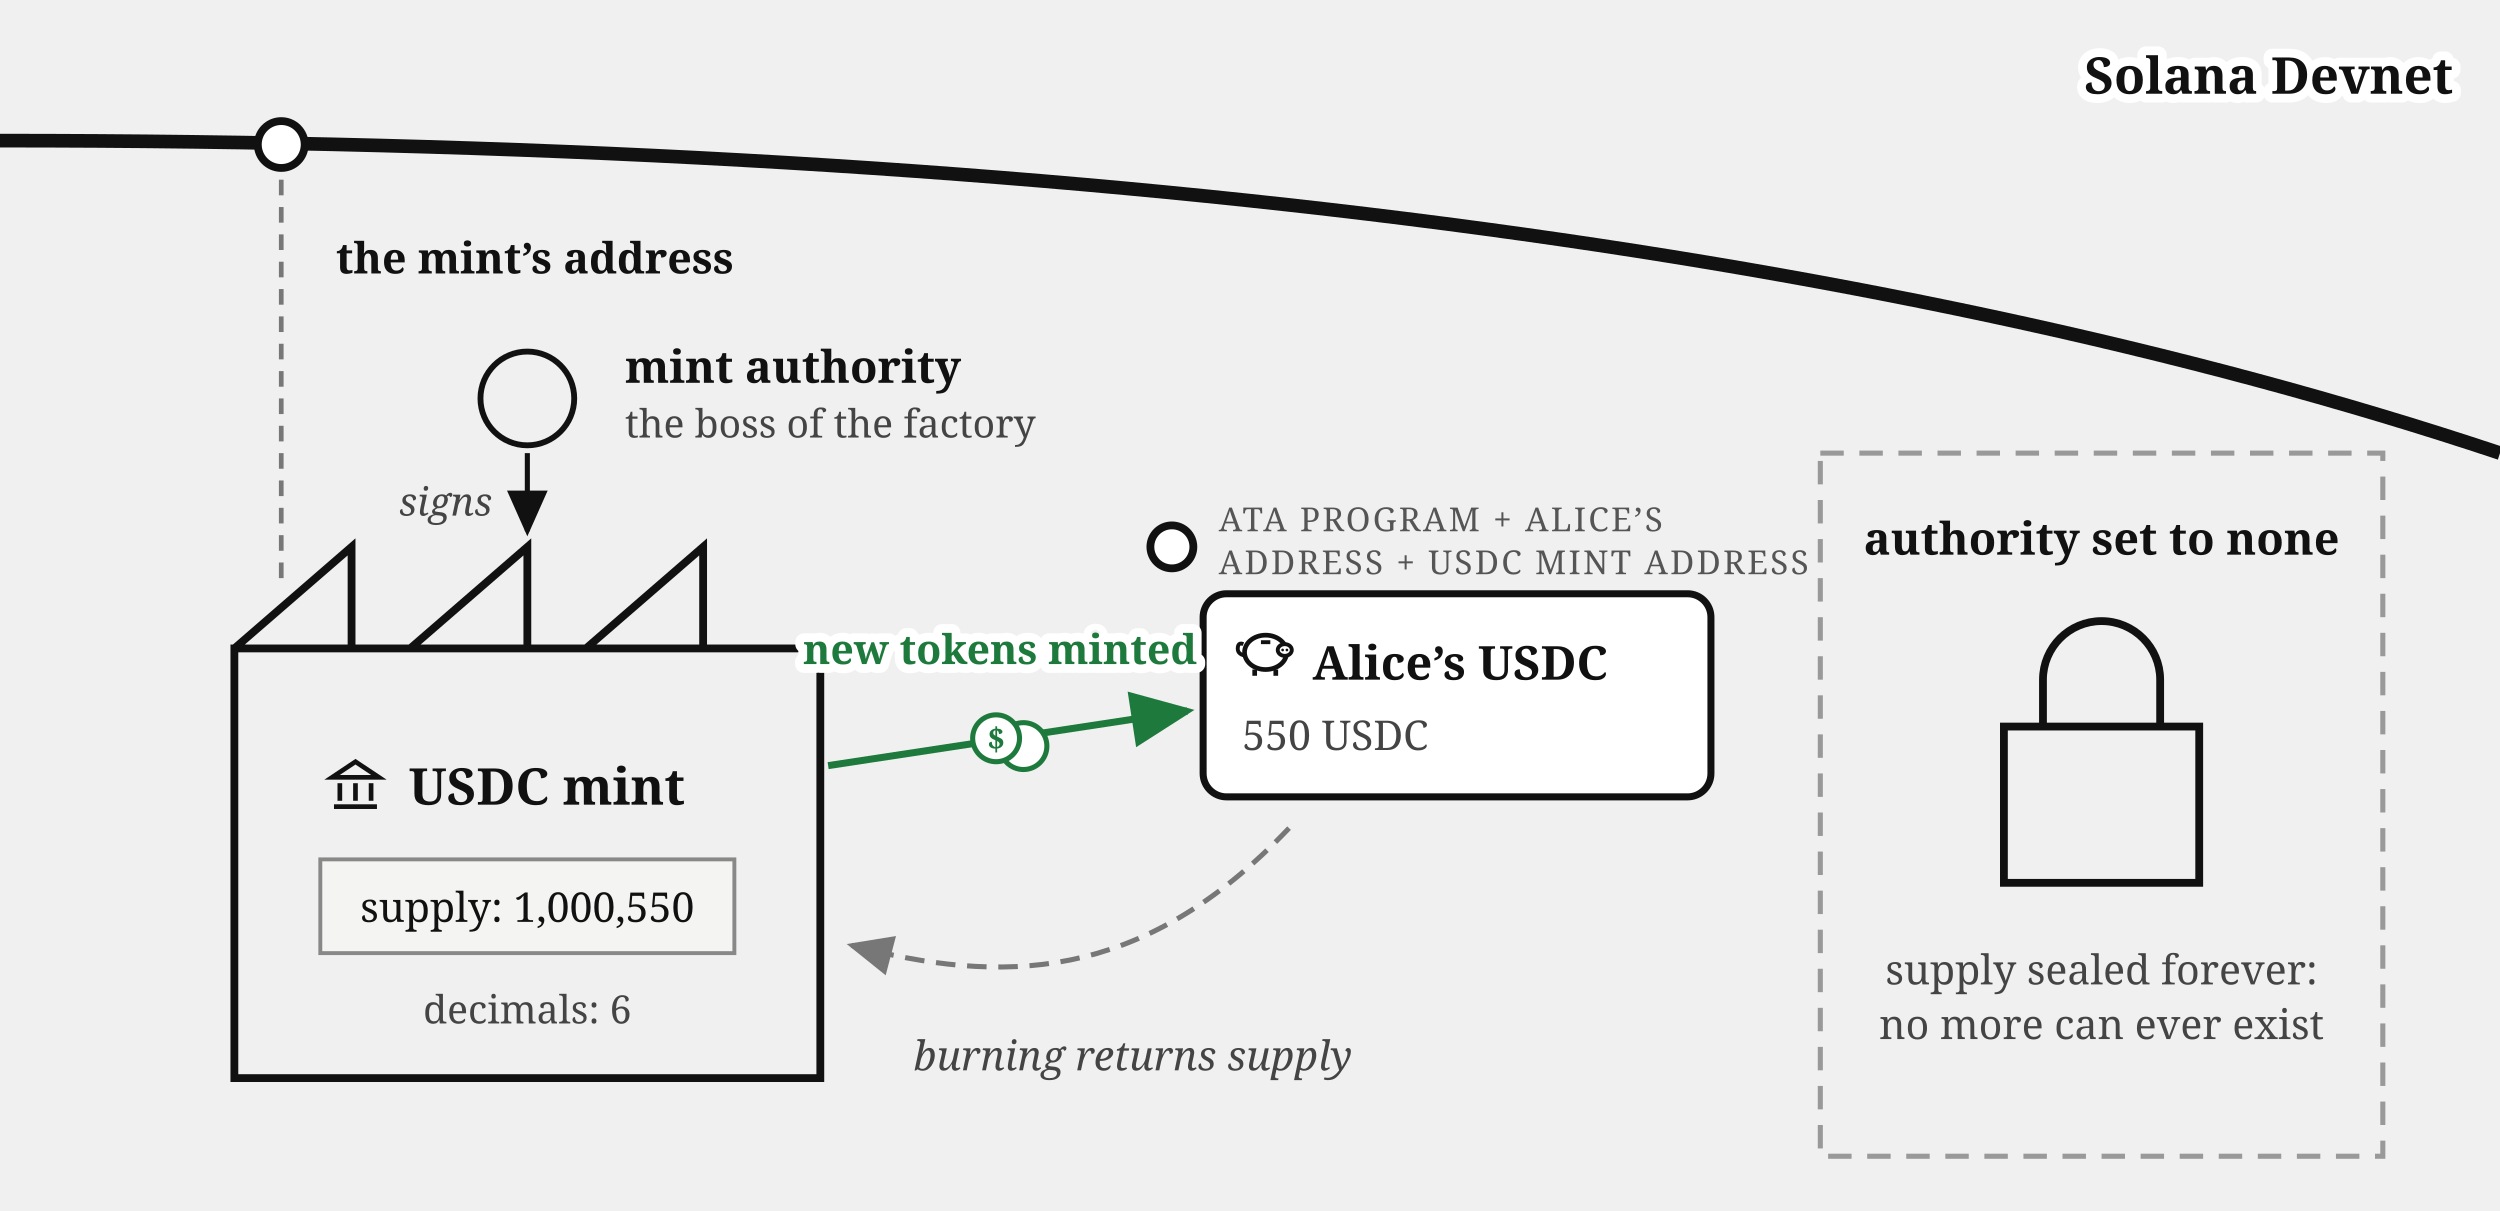
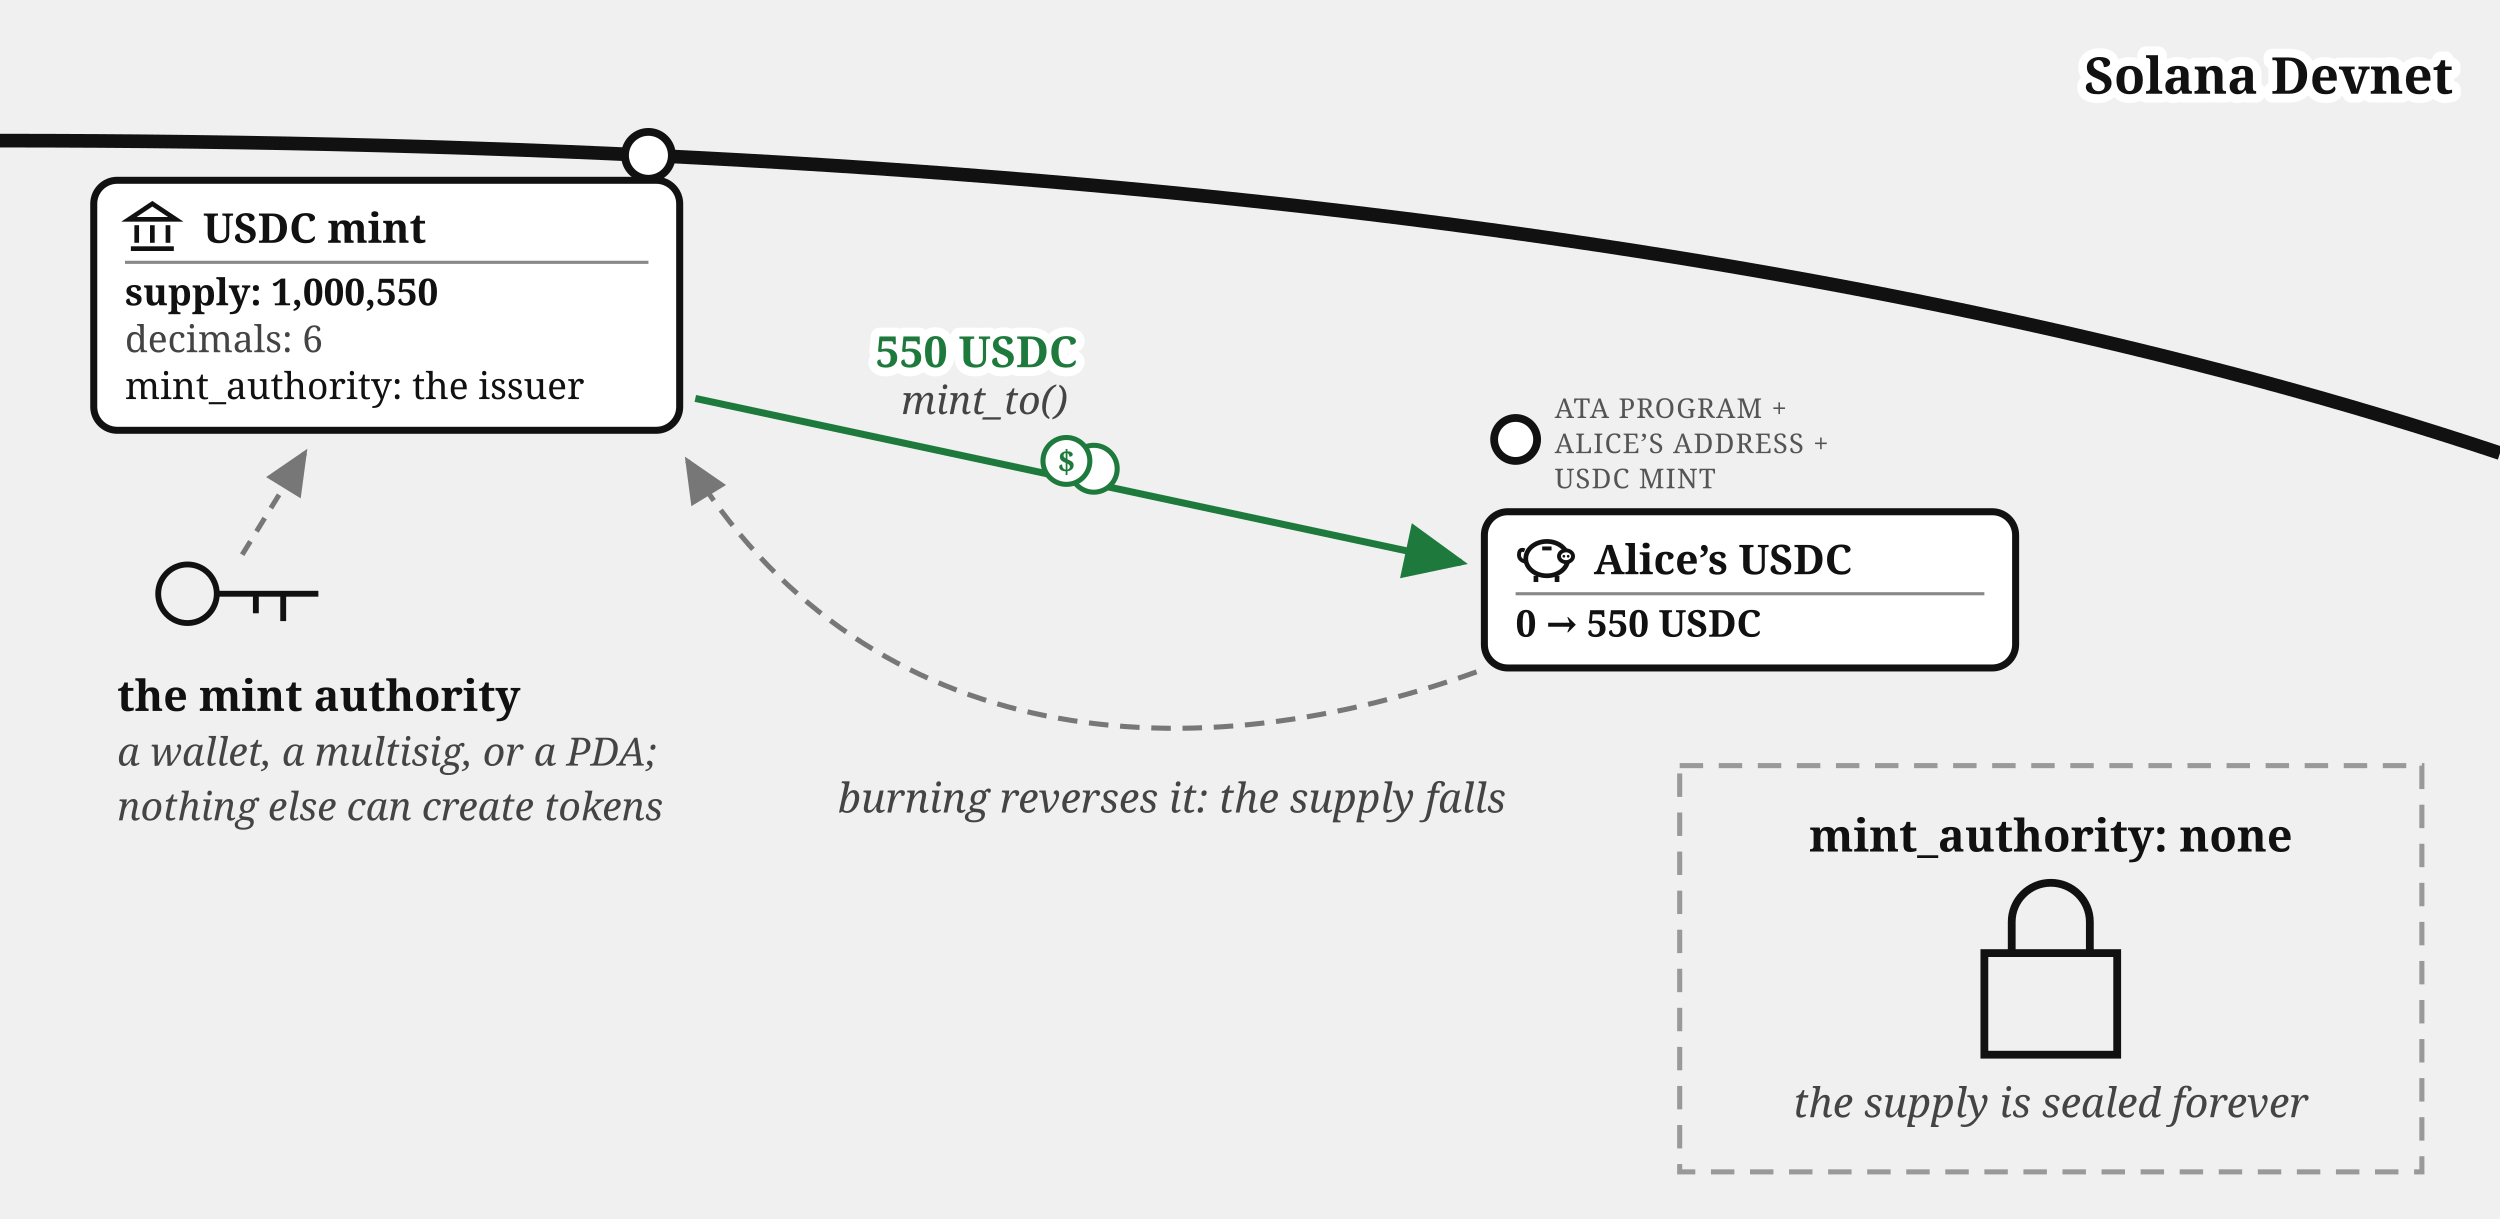
- <svg xmlns="http://www.w3.org/2000/svg" viewBox="0 0 640 310" font-family="Georgia, serif" fill="#111">
+ <svg xmlns="http://www.w3.org/2000/svg" viewBox="0 0 640 312" font-family="Georgia, serif" fill="#111">
  <defs>
-     <marker id="mint-factory-arr" markerWidth="9" markerHeight="8" refX="8" refY="4" orient="auto">
+     <marker id="mint-factory-i" markerWidth="9" markerHeight="8" refX="8" refY="4" orient="auto">
      <path d="M0,0 L9,4 L0,8 z" fill="#111" />
    </marker>
-     <marker id="mint-factory-arrg" markerWidth="9" markerHeight="8" refX="8" refY="4" orient="auto">
+     <marker id="mint-factory-g" markerWidth="9" markerHeight="8" refX="8" refY="4" orient="auto">
      <path d="M0,0 L9,4 L0,8 z" fill="#777" />
    </marker>
-     <marker id="mint-factory-arr-acc" markerWidth="9" markerHeight="8" refX="8" refY="4" orient="auto">
+     <marker id="mint-factory-a" markerWidth="9" markerHeight="8" refX="8" refY="4" orient="auto">
      <path d="M0,0 L9,4 L0,8 z" fill="#1e7a3c" />
    </marker>
  </defs>
  <path d="M 0,36 Q 400,36 640,116" fill="none" stroke="#111" stroke-width="3.5" />
  <text stroke="#fff" stroke-width="4.5" paint-order="stroke" stroke-linejoin="round" x="628" y="24" font-size="13" font-weight="bold" text-anchor="end">Solana Devnet</text>
-   <circle cx="72" cy="37" r="6" fill="#fff" stroke="#111" stroke-width="2" />
-   <line x1="72" y1="46" x2="72" y2="148" stroke="#777" stroke-width="1.2" stroke-dasharray="4 3" />
-   <text x="86" y="70" font-size="11" font-weight="bold">the mint’s address</text>
-   <circle cx="135" cy="102" r="12" fill="none" stroke="#111" stroke-width="1.5" />
-   <text x="160" y="98" font-size="11.5" font-weight="bold">mint authority</text>
-   <text x="160" y="112" font-size="10" fill="#444">the boss of the factory</text>
-   <path d="M 135,116 v 20" stroke="#111" stroke-width="1.3" marker-end="url(#mint-factory-arr)" />
-   <text x="126" y="132" font-size="10" fill="#444" font-style="italic" text-anchor="end">signs</text>
-   <path d="M 60,166 h 150 v 110 h -150 z M 60,166 l 30,-26 v 26 M 105,166 l 30,-26 v 26 M 150,166 l 30,-26 v 26" fill="none" stroke="#111" stroke-width="2" />
-   <g transform="translate(84,194)" stroke="#111" stroke-width="1.2" fill="none">
-     <path d="M 1,5 L 7,1 L 13,5 Z" />
-     <line x1="3" y1="6.5" x2="3" y2="11" />
-     <line x1="7" y1="6.5" x2="7" y2="11" />
-     <line x1="11" y1="6.5" x2="11" y2="11" />
-     <line x1="1.5" y1="12.5" x2="12.5" y2="12.5" />
+   <circle cx="166" cy="39.764" r="6" fill="#fff" stroke="#111" stroke-width="2" />
+   <g>
+     <rect x="24" y="46.155" width="150" height="64" rx="6" fill="#fff" stroke="#111" stroke-width="1.8" />
+     <g transform="translate(32,51.1546)" stroke="#111" stroke-width="1.2" fill="none">
+       <path d="M 1,5 L 7,1 L 13,5 Z" />
+       <line x1="3" y1="6.5" x2="3" y2="11" />
+       <line x1="7" y1="6.5" x2="7" y2="11" />
+       <line x1="11" y1="6.5" x2="11" y2="11" />
+       <line x1="1.5" y1="12.5" x2="12.5" y2="12.5" />
+     </g>
+     <text x="52" y="62.155" font-size="10.5" font-weight="bold">USDC mint</text>
+     <line x1="32" y1="67.155" x2="166" y2="67.155" stroke="#888" stroke-width="0.8" />
+     <text x="32" y="78.155" font-size="9.5" font-weight="bold">supply: 1,000,550</text>
+     <text x="32" y="90.155" font-size="9.5" fill="#444">decimals: 6</text>
+     <text x="32" y="102.155" font-size="9.5">mint_authority: the issuer</text>
  </g>
-   <text x="140" y="206" font-size="13" font-weight="bold" text-anchor="middle">USDC mint</text>
-   <rect x="82" y="220" width="106" height="24" fill="#f4f4f2" stroke="#888" />
-   <text x="135" y="236" font-size="10.5" text-anchor="middle">supply: 1,000,550</text>
-   <text x="135" y="262" font-size="10" fill="#444" text-anchor="middle">decimals: 6</text>
-   <circle cx="300" cy="140" r="5.5" fill="#fff" stroke="#111" stroke-width="2" />
-   <text x="312" y="136" font-size="8.5" letter-spacing="0.6" fill="#555">ATA PROGRAM + ALICE’S</text>
-   <text x="312" y="147" font-size="8.5" letter-spacing="0.6" fill="#555">ADDRESS + USDC MINT ADDRESS</text>
-   <rect x="308" y="152" width="130" height="52" rx="6" fill="#fff" stroke="#111" stroke-width="1.8" />
-   <g transform="translate(316,160)">
-     <path d="M 2.6,7.8 Q 0.6,7.4 0.9,5.6 Q 1.1,4.4 2.3,4.9" fill="none" stroke="#111" stroke-width="1" />
-     <ellipse cx="8" cy="7" rx="5.4" ry="4.4" fill="none" stroke="#111" stroke-width="1.2" />
-     <ellipse cx="12.9" cy="6.4" rx="1.8" ry="1.5" fill="#fff" stroke="#111" stroke-width="1" />
-     <circle cx="12.35" cy="6.4" r="0.35" fill="#111" />
-     <circle cx="13.45" cy="6.4" r="0.35" fill="#111" />
-     <line x1="5.2" y1="11.4" x2="5.2" y2="13" stroke="#111" stroke-width="1.2" />
-     <line x1="10.6" y1="11.4" x2="10.6" y2="13" stroke="#111" stroke-width="1.2" />
-     <line x1="6.8" y1="4.4" x2="9.2" y2="4.4" stroke="#111" stroke-width="1" />
+   <g transform="translate(48,152)" fill="none" stroke="#111" stroke-width="1.5">
+     <circle cx="0" cy="0" r="7.5" />
+     <path d="M 7.5,0 h 26 m -9,0 v 7 m -7,-7 v 5" />
  </g>
-   <text x="336" y="174" font-size="12" font-weight="bold">Alice’s USDC</text>
-   <text x="318" y="192" font-size="10.5" fill="#444">550 USDC</text>
-   <path d="M 212,196 L 304,182" stroke="#1e7a3c" stroke-width="1.8" marker-end="url(#mint-factory-arr-acc)" />
-   <text stroke="#fff" stroke-width="4.5" paint-order="stroke" stroke-linejoin="round" x="256" y="170" font-size="10.5" font-weight="bold" fill="#1e7a3c" text-anchor="middle">new tokens minted</text>
-   <g transform="translate(258,189)">
+   <path d="M 62,142 L 78,116" fill="none" stroke="#777" stroke-width="1.3" stroke-dasharray="4 3" marker-end="url(#mint-factory-g)" />
+   <text x="30" y="182" font-size="11" fill="#111" font-weight="bold">the mint authority</text>
+   <text x="30" y="196" font-size="10" fill="#444" font-style="italic">a wallet, a multisig, or a PDA;</text>
+   <text x="30" y="210" font-size="10" fill="#444" font-style="italic">nothing else can create tokens</text>
+   <circle cx="388" cy="112.5" r="5.5" fill="#fff" stroke="#111" stroke-width="2" />
+   <text x="398" y="107" font-size="7" letter-spacing="0.3" fill="#555">ATA PROGRAM +</text>
+   <text x="398" y="116" font-size="7" letter-spacing="0.3" fill="#555">ALICE’S ADDRESS +</text>
+   <text x="398" y="125" font-size="7" letter-spacing="0.3" fill="#555">USDC MINT</text>
+   <g>
+     <rect x="380" y="131" width="136" height="40" rx="6" fill="#fff" stroke="#111" stroke-width="1.8" />
+     <g transform="translate(388,136)">
+       <path d="M 2.6,7.8 Q 0.6,7.4 0.9,5.6 Q 1.1,4.4 2.3,4.9" fill="none" stroke="#111" stroke-width="1" />
+       <ellipse cx="8" cy="7" rx="5.4" ry="4.4" fill="none" stroke="#111" stroke-width="1.2" />
+       <ellipse cx="12.9" cy="6.4" rx="1.8" ry="1.5" fill="#fff" stroke="#111" stroke-width="1" />
+       <circle cx="12.35" cy="6.4" r="0.35" fill="#111" />
+       <circle cx="13.45" cy="6.4" r="0.35" fill="#111" />
+       <line x1="5.2" y1="11.4" x2="5.2" y2="13" stroke="#111" stroke-width="1.2" />
+       <line x1="10.6" y1="11.4" x2="10.6" y2="13" stroke="#111" stroke-width="1.2" />
+       <line x1="6.8" y1="4.4" x2="9.2" y2="4.4" stroke="#111" stroke-width="1" />
+     </g>
+     <text x="408" y="147" font-size="10.5" font-weight="bold">Alice’s USDC</text>
+     <line x1="388" y1="152" x2="508" y2="152" stroke="#888" stroke-width="0.8" />
+     <text x="388" y="163" font-size="9.5" font-weight="bold">0 → 550 USDC</text>
+   </g>
+   <path d="M 178,102 L 374,144" fill="none" stroke="#1e7a3c" stroke-width="1.8" marker-end="url(#mint-factory-a)" />
+   <g transform="translate(276,118)">
    <circle cx="4" cy="2" r="6" fill="#fff" stroke="#1e7a3c" stroke-width="1.3" />
    <circle cx="-3" cy="0" r="6" fill="#fff" stroke="#1e7a3c" stroke-width="1.3" />
    <text x="-3" y="3" font-size="8" font-weight="bold" fill="#1e7a3c" text-anchor="middle">$</text>
  </g>
-   <path d="M 330,212 C 292,252 256,252 218,242" stroke="#777" stroke-width="1.3" stroke-dasharray="5 3" marker-end="url(#mint-factory-arrg)" fill="none" />
-   <text x="290" y="274" font-size="10.5" fill="#444" text-anchor="middle" font-style="italic">burning returns supply</text>
-   <rect x="466" y="116" width="144" height="180" fill="none" stroke="#999" stroke-width="1.3" stroke-dasharray="6 4" />
-   <text x="538" y="142" font-size="11.5" font-weight="bold" text-anchor="middle">authority set to none</text>
-   <path d="M 513,186 h 50 v 40 h -50 z M 523,186 v -12 a 15,15 0 0 1 30,0 v 12" fill="none" stroke="#111" stroke-width="2" />
-   <text x="538" y="252" font-size="10.5" fill="#444" text-anchor="middle">supply sealed forever:</text>
-   <text x="538" y="266" font-size="10.5" fill="#444" text-anchor="middle">no more can ever exist</text>
+   <text stroke="#fff" stroke-width="4.5" paint-order="stroke" stroke-linejoin="round" x="250" y="94" font-size="11" fill="#1e7a3c" text-anchor="middle" font-weight="bold">550 USDC</text>
+   <text x="252" y="106" font-size="10" fill="#444" text-anchor="middle" font-style="italic">mint_to()</text>
+   <path d="M 378,172 C 300,200 220,190 176,118" fill="none" stroke="#777" stroke-width="1.3" stroke-dasharray="5 3" marker-end="url(#mint-factory-g)" />
+   <text x="300" y="208" font-size="10.5" fill="#444" text-anchor="middle" font-style="italic">burning reverses it: the supply falls</text>
+   <rect x="430" y="196" width="190" height="104" fill="none" stroke="#999" stroke-width="1.3" stroke-dasharray="6 4" />
+   <text x="525" y="218" font-size="11.5" font-weight="bold" text-anchor="middle">mint_authority: none</text>
+   <path d="M 508,244 h 34 v 26 h -34 z M 515,244 v -8 a 10,10 0 0 1 20,0 v 8" fill="none" stroke="#111" stroke-width="2" />
+   <text x="525" y="286" font-size="10.5" fill="#444" text-anchor="middle" font-style="italic">the supply is sealed forever</text>
</svg>
